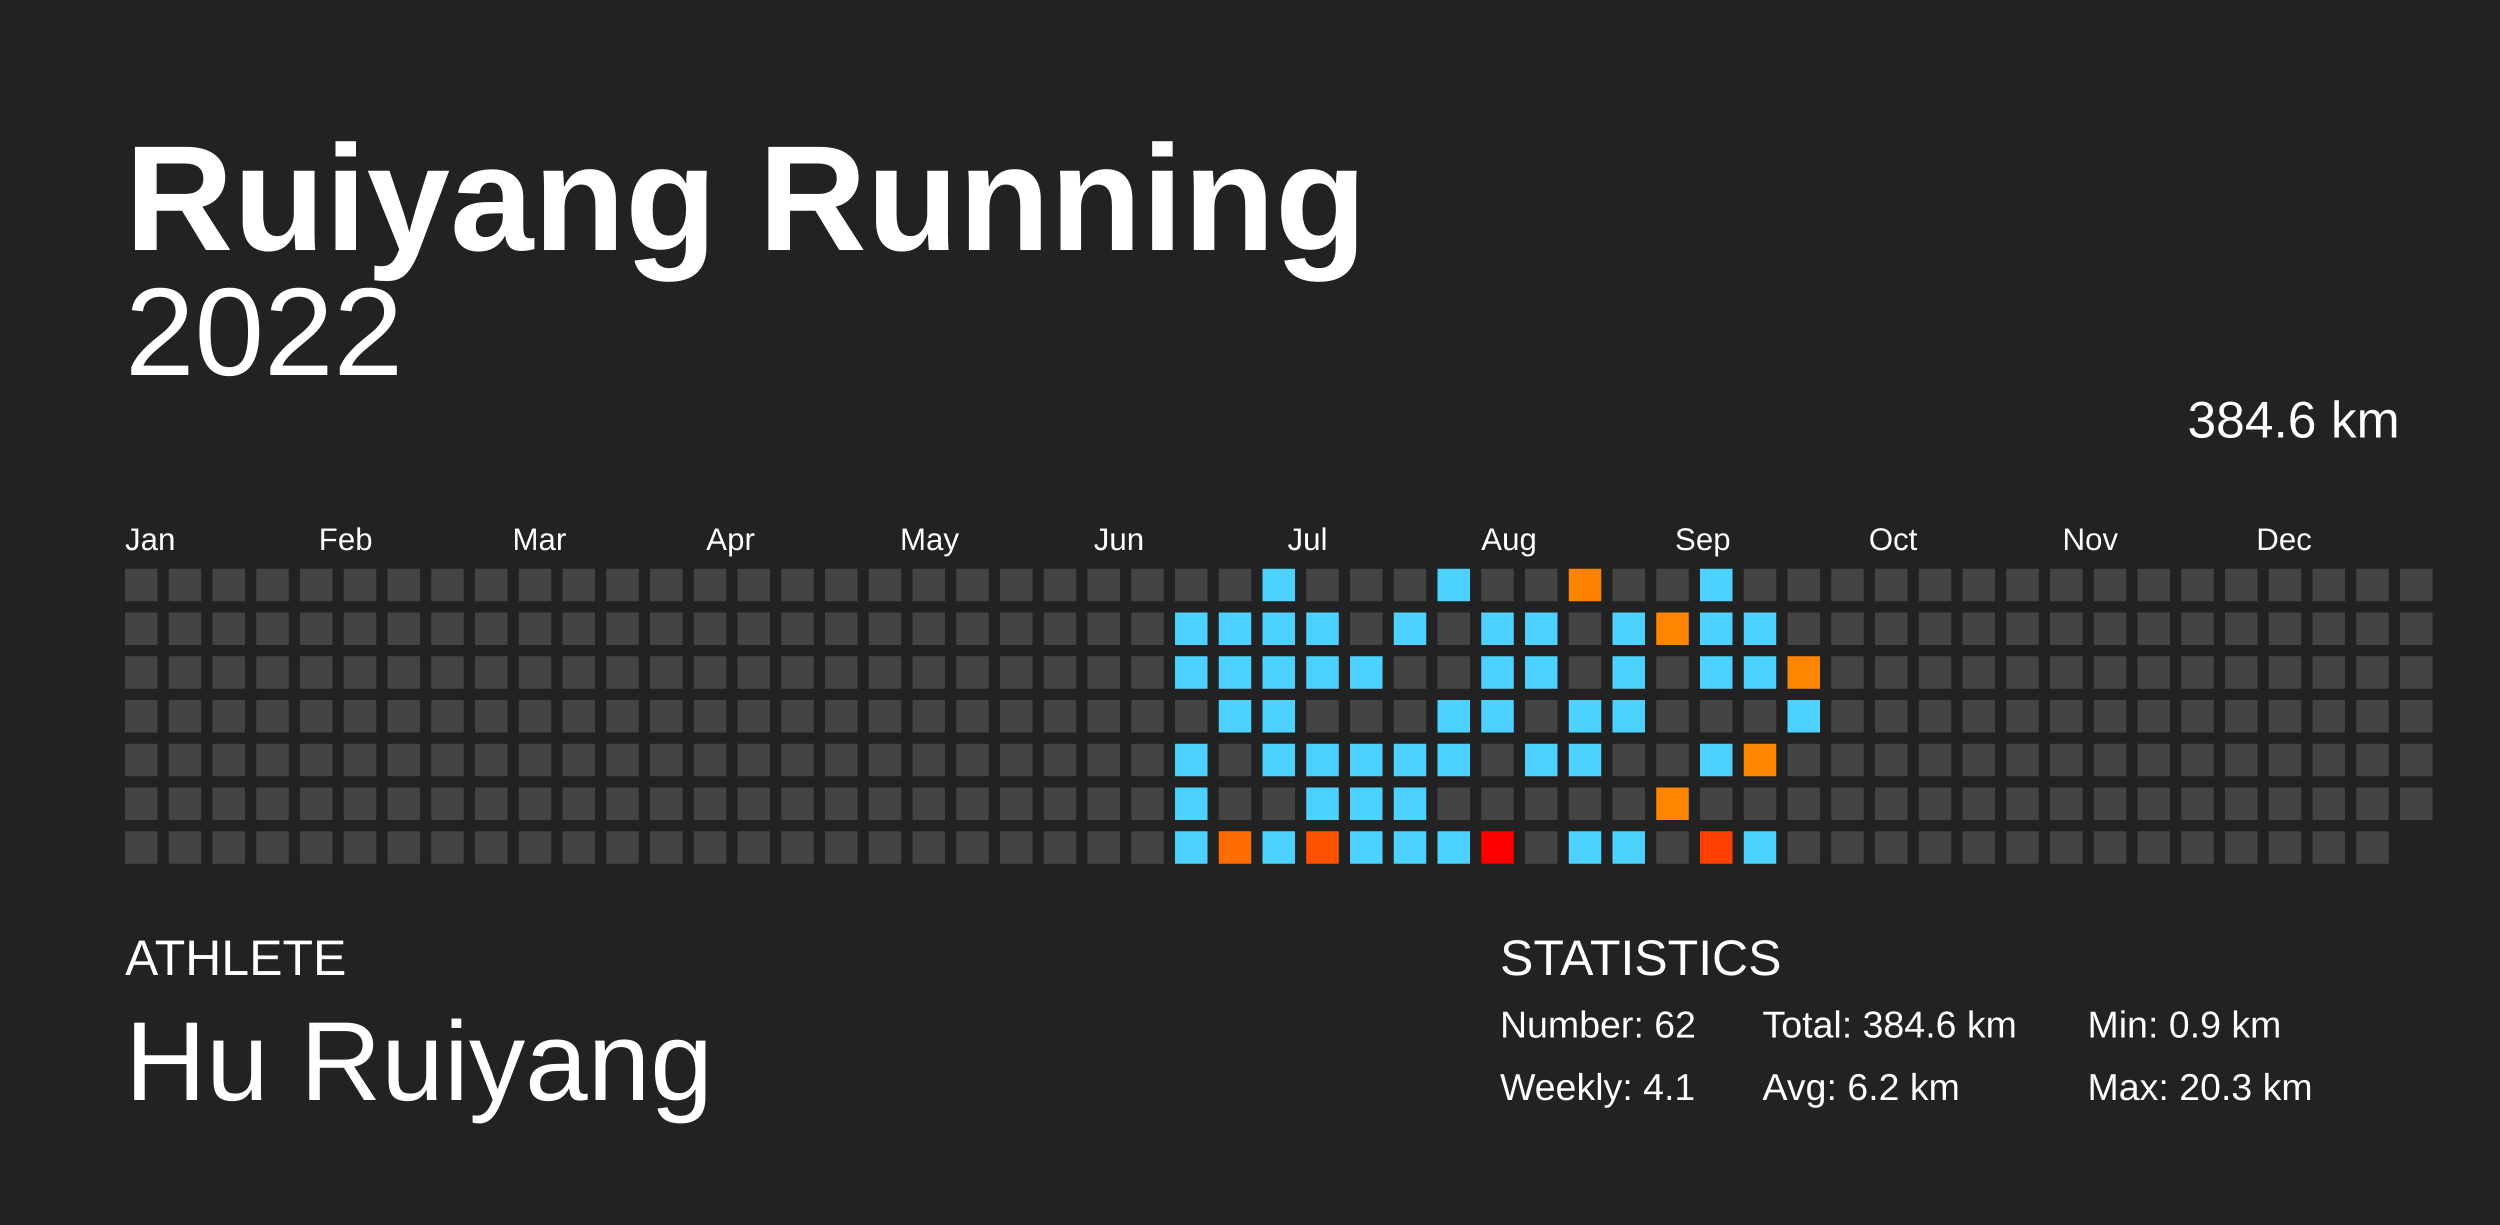
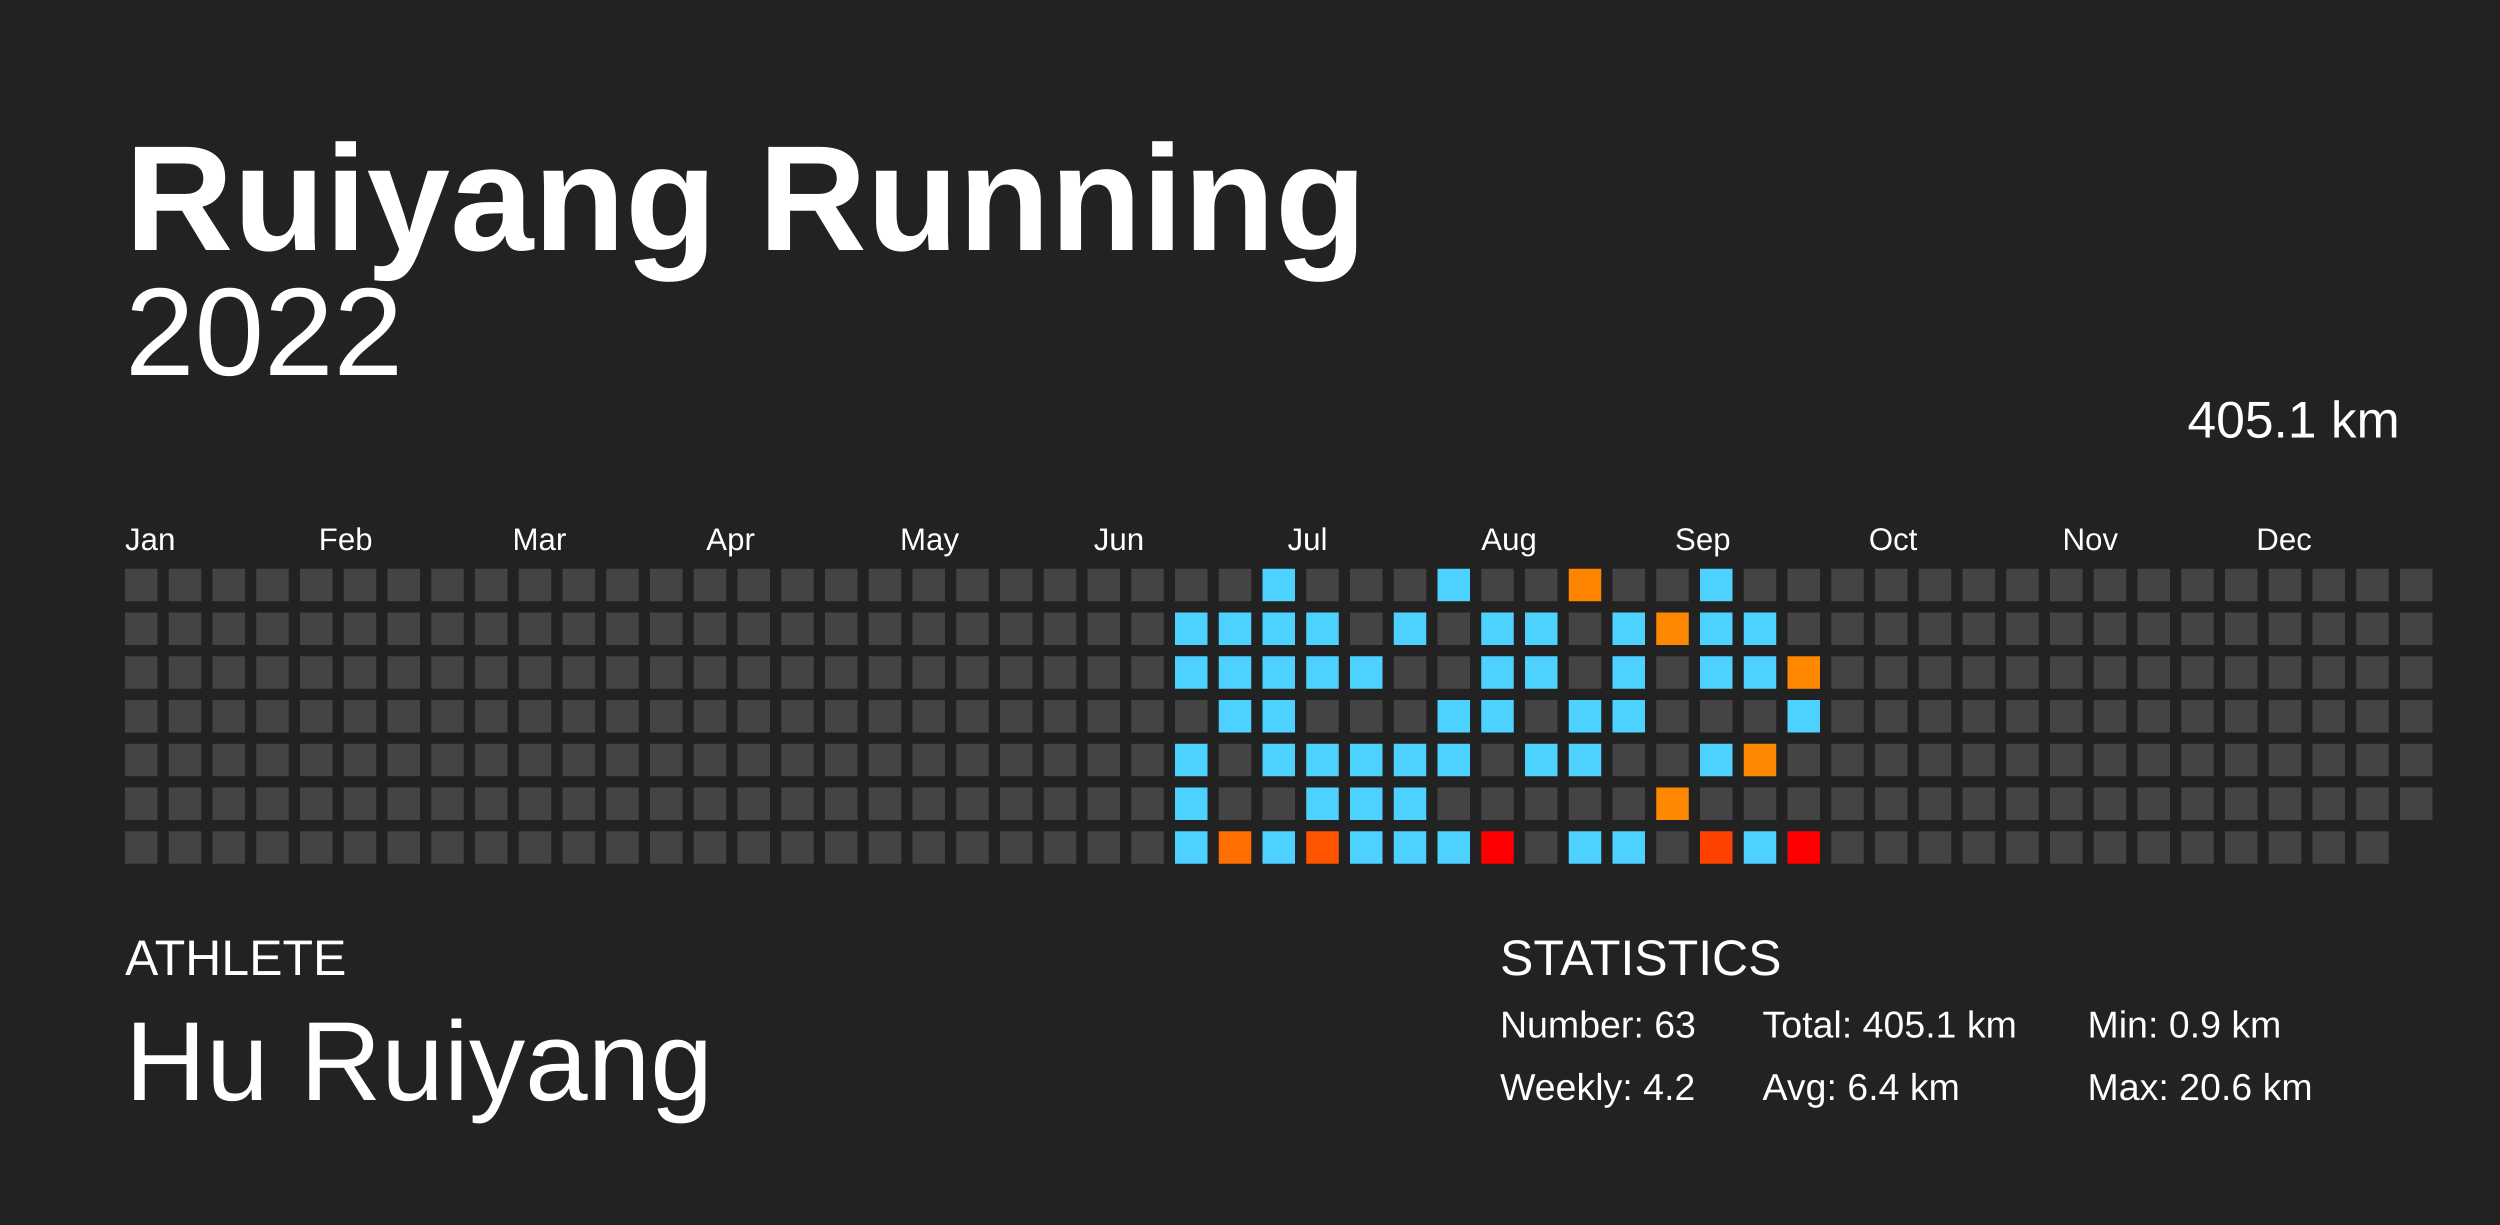
<svg xmlns="http://www.w3.org/2000/svg" baseProfile="full" height="98mm" version="1.1" viewBox="0,0,200,98" width="200mm">
  <defs />
  <rect fill="#222222" height="98" width="200" x="0" y="0" />
  <text fill="#FFFFFF" style="font-size:12px; font-family:Arial; font-weight:bold;" x="10" y="20">Ruiyang Running</text>
  <text fill="#FFFFFF" style="font-size:4px; font-family:Arial" x="10" y="78">ATHLETE</text>
  <text fill="#FFFFFF" style="font-size:9px; font-family:Arial" x="10" y="88">Hu Ruiyang</text>
  <text fill="#FFFFFF" style="font-size:4px; font-family:Arial" x="120" y="78">STATISTICS</text>
-   <text fill="#FFFFFF" style="font-size:3px; font-family:Arial" x="120" y="83">Number: 62</text>
-   <text fill="#FFFFFF" style="font-size:3px; font-family:Arial" x="120" y="88">Weekly: 4.1</text>
-   <text fill="#FFFFFF" style="font-size:3px; font-family:Arial" x="141" y="83">Total: 384.6 km</text>
-   <text fill="#FFFFFF" style="font-size:3px; font-family:Arial" x="141" y="88">Avg: 6.2 km</text>
+   <text fill="#FFFFFF" style="font-size:3px; font-family:Arial" x="120" y="83">Number: 63</text>
+   <text fill="#FFFFFF" style="font-size:3px; font-family:Arial" x="120" y="88">Weekly: 4.2</text>
+   <text fill="#FFFFFF" style="font-size:3px; font-family:Arial" x="141" y="83">Total: 405.1 km</text>
+   <text fill="#FFFFFF" style="font-size:3px; font-family:Arial" x="141" y="88">Avg: 6.4 km</text>
  <text fill="#FFFFFF" style="font-size:3px; font-family:Arial" x="167" y="83">Min: 0.9 km</text>
-   <text fill="#FFFFFF" style="font-size:3px; font-family:Arial" x="167" y="88">Max: 20.3 km</text>
+   <text fill="#FFFFFF" style="font-size:3px; font-family:Arial" x="167" y="88">Max: 20.6 km</text>
  <text alignment-baseline="hanging" fill="#FFFFFF" style="font-size:10.0px; font-family:Arial;" x="10" y="30">2022</text>
-   <text alignment-baseline="hanging" fill="#FFFFFF" style="font-size:4.125px; font-family:Arial;" x="175" y="35">384.6 km</text>
+   <text alignment-baseline="hanging" fill="#FFFFFF" style="font-size:4.125px; font-family:Arial;" x="175" y="35">405.1 km</text>
  <text fill="#FFFFFF" style="font-size:2.5px; font-family:Arial" x="10.0" y="44">Jan</text>
  <text fill="#FFFFFF" style="font-size:2.5px; font-family:Arial" x="25.5" y="44">Feb</text>
  <text fill="#FFFFFF" style="font-size:2.5px; font-family:Arial" x="41.0" y="44">Mar</text>
  <text fill="#FFFFFF" style="font-size:2.5px; font-family:Arial" x="56.5" y="44">Apr</text>
  <text fill="#FFFFFF" style="font-size:2.5px; font-family:Arial" x="72.0" y="44">May</text>
  <text fill="#FFFFFF" style="font-size:2.5px; font-family:Arial" x="87.5" y="44">Jun</text>
  <text fill="#FFFFFF" style="font-size:2.5px; font-family:Arial" x="103.0" y="44">Jul</text>
  <text fill="#FFFFFF" style="font-size:2.5px; font-family:Arial" x="118.5" y="44">Aug</text>
  <text fill="#FFFFFF" style="font-size:2.5px; font-family:Arial" x="134.0" y="44">Sep</text>
  <text fill="#FFFFFF" style="font-size:2.5px; font-family:Arial" x="149.5" y="44">Oct</text>
  <text fill="#FFFFFF" style="font-size:2.5px; font-family:Arial" x="165.0" y="44">Nov</text>
  <text fill="#FFFFFF" style="font-size:2.5px; font-family:Arial" x="180.5" y="44">Dec</text>
  <rect fill="#444444" height="2.6" width="2.6" x="10.0" y="45.5" />
  <rect fill="#444444" height="2.6" width="2.6" x="10.0" y="49.0" />
  <rect fill="#444444" height="2.6" width="2.6" x="10.0" y="52.5" />
  <rect fill="#444444" height="2.6" width="2.6" x="10.0" y="56.0" />
  <rect fill="#444444" height="2.6" width="2.6" x="10.0" y="59.5" />
  <rect fill="#444444" height="2.6" width="2.6" x="10.0" y="63.0" />
  <rect fill="#444444" height="2.6" width="2.6" x="10.0" y="66.5" />
  <rect fill="#444444" height="2.6" width="2.6" x="13.5" y="45.5" />
  <rect fill="#444444" height="2.6" width="2.6" x="13.5" y="49.0" />
  <rect fill="#444444" height="2.6" width="2.6" x="13.5" y="52.5" />
  <rect fill="#444444" height="2.6" width="2.6" x="13.5" y="56.0" />
  <rect fill="#444444" height="2.6" width="2.6" x="13.5" y="59.5" />
  <rect fill="#444444" height="2.6" width="2.6" x="13.5" y="63.0" />
  <rect fill="#444444" height="2.6" width="2.6" x="13.5" y="66.5" />
  <rect fill="#444444" height="2.6" width="2.6" x="17.0" y="45.5" />
  <rect fill="#444444" height="2.6" width="2.6" x="17.0" y="49.0" />
  <rect fill="#444444" height="2.6" width="2.6" x="17.0" y="52.5" />
  <rect fill="#444444" height="2.6" width="2.6" x="17.0" y="56.0" />
  <rect fill="#444444" height="2.6" width="2.6" x="17.0" y="59.5" />
  <rect fill="#444444" height="2.6" width="2.6" x="17.0" y="63.0" />
  <rect fill="#444444" height="2.6" width="2.6" x="17.0" y="66.5" />
  <rect fill="#444444" height="2.6" width="2.6" x="20.5" y="45.5" />
  <rect fill="#444444" height="2.6" width="2.6" x="20.5" y="49.0" />
  <rect fill="#444444" height="2.6" width="2.6" x="20.5" y="52.5" />
  <rect fill="#444444" height="2.6" width="2.6" x="20.5" y="56.0" />
  <rect fill="#444444" height="2.6" width="2.6" x="20.5" y="59.5" />
  <rect fill="#444444" height="2.6" width="2.6" x="20.5" y="63.0" />
  <rect fill="#444444" height="2.6" width="2.6" x="20.5" y="66.5" />
  <rect fill="#444444" height="2.6" width="2.6" x="24.0" y="45.5" />
  <rect fill="#444444" height="2.6" width="2.6" x="24.0" y="49.0" />
  <rect fill="#444444" height="2.6" width="2.6" x="24.0" y="52.5" />
  <rect fill="#444444" height="2.6" width="2.6" x="24.0" y="56.0" />
  <rect fill="#444444" height="2.6" width="2.6" x="24.0" y="59.5" />
  <rect fill="#444444" height="2.6" width="2.6" x="24.0" y="63.0" />
  <rect fill="#444444" height="2.6" width="2.6" x="24.0" y="66.5" />
  <rect fill="#444444" height="2.6" width="2.6" x="27.5" y="45.5" />
  <rect fill="#444444" height="2.6" width="2.6" x="27.5" y="49.0" />
  <rect fill="#444444" height="2.6" width="2.6" x="27.5" y="52.5" />
  <rect fill="#444444" height="2.6" width="2.6" x="27.5" y="56.0" />
  <rect fill="#444444" height="2.6" width="2.6" x="27.5" y="59.5" />
  <rect fill="#444444" height="2.6" width="2.6" x="27.5" y="63.0" />
  <rect fill="#444444" height="2.6" width="2.6" x="27.5" y="66.5" />
  <rect fill="#444444" height="2.6" width="2.6" x="31.0" y="45.5" />
  <rect fill="#444444" height="2.6" width="2.6" x="31.0" y="49.0" />
  <rect fill="#444444" height="2.6" width="2.6" x="31.0" y="52.5" />
  <rect fill="#444444" height="2.6" width="2.6" x="31.0" y="56.0" />
  <rect fill="#444444" height="2.6" width="2.6" x="31.0" y="59.5" />
  <rect fill="#444444" height="2.6" width="2.6" x="31.0" y="63.0" />
  <rect fill="#444444" height="2.6" width="2.6" x="31.0" y="66.5" />
  <rect fill="#444444" height="2.6" width="2.6" x="34.5" y="45.5" />
  <rect fill="#444444" height="2.6" width="2.6" x="34.5" y="49.0" />
  <rect fill="#444444" height="2.6" width="2.6" x="34.5" y="52.5" />
  <rect fill="#444444" height="2.6" width="2.6" x="34.5" y="56.0" />
  <rect fill="#444444" height="2.6" width="2.6" x="34.5" y="59.5" />
  <rect fill="#444444" height="2.6" width="2.6" x="34.5" y="63.0" />
  <rect fill="#444444" height="2.6" width="2.6" x="34.5" y="66.5" />
  <rect fill="#444444" height="2.6" width="2.6" x="38.0" y="45.5" />
  <rect fill="#444444" height="2.6" width="2.6" x="38.0" y="49.0" />
  <rect fill="#444444" height="2.6" width="2.6" x="38.0" y="52.5" />
  <rect fill="#444444" height="2.6" width="2.6" x="38.0" y="56.0" />
  <rect fill="#444444" height="2.6" width="2.6" x="38.0" y="59.5" />
  <rect fill="#444444" height="2.6" width="2.6" x="38.0" y="63.0" />
  <rect fill="#444444" height="2.6" width="2.6" x="38.0" y="66.5" />
  <rect fill="#444444" height="2.6" width="2.6" x="41.5" y="45.5" />
  <rect fill="#444444" height="2.6" width="2.6" x="41.5" y="49.0" />
  <rect fill="#444444" height="2.6" width="2.6" x="41.5" y="52.5" />
  <rect fill="#444444" height="2.6" width="2.6" x="41.5" y="56.0" />
  <rect fill="#444444" height="2.6" width="2.6" x="41.5" y="59.5" />
  <rect fill="#444444" height="2.6" width="2.6" x="41.5" y="63.0" />
  <rect fill="#444444" height="2.6" width="2.6" x="41.5" y="66.5" />
  <rect fill="#444444" height="2.6" width="2.6" x="45.0" y="45.5" />
  <rect fill="#444444" height="2.6" width="2.6" x="45.0" y="49.0" />
  <rect fill="#444444" height="2.6" width="2.6" x="45.0" y="52.5" />
  <rect fill="#444444" height="2.6" width="2.6" x="45.0" y="56.0" />
  <rect fill="#444444" height="2.6" width="2.6" x="45.0" y="59.5" />
  <rect fill="#444444" height="2.6" width="2.6" x="45.0" y="63.0" />
  <rect fill="#444444" height="2.6" width="2.6" x="45.0" y="66.5" />
  <rect fill="#444444" height="2.6" width="2.6" x="48.5" y="45.5" />
  <rect fill="#444444" height="2.6" width="2.6" x="48.5" y="49.0" />
  <rect fill="#444444" height="2.6" width="2.6" x="48.5" y="52.5" />
  <rect fill="#444444" height="2.6" width="2.6" x="48.5" y="56.0" />
  <rect fill="#444444" height="2.6" width="2.6" x="48.5" y="59.5" />
  <rect fill="#444444" height="2.6" width="2.6" x="48.5" y="63.0" />
  <rect fill="#444444" height="2.6" width="2.6" x="48.5" y="66.5" />
  <rect fill="#444444" height="2.6" width="2.6" x="52.0" y="45.5" />
  <rect fill="#444444" height="2.6" width="2.6" x="52.0" y="49.0" />
  <rect fill="#444444" height="2.6" width="2.6" x="52.0" y="52.5" />
  <rect fill="#444444" height="2.6" width="2.6" x="52.0" y="56.0" />
  <rect fill="#444444" height="2.6" width="2.6" x="52.0" y="59.5" />
  <rect fill="#444444" height="2.6" width="2.6" x="52.0" y="63.0" />
  <rect fill="#444444" height="2.6" width="2.6" x="52.0" y="66.5" />
  <rect fill="#444444" height="2.6" width="2.6" x="55.5" y="45.5" />
  <rect fill="#444444" height="2.6" width="2.6" x="55.5" y="49.0" />
  <rect fill="#444444" height="2.6" width="2.6" x="55.5" y="52.5" />
  <rect fill="#444444" height="2.6" width="2.6" x="55.5" y="56.0" />
  <rect fill="#444444" height="2.6" width="2.6" x="55.5" y="59.5" />
  <rect fill="#444444" height="2.6" width="2.6" x="55.5" y="63.0" />
  <rect fill="#444444" height="2.6" width="2.6" x="55.5" y="66.5" />
  <rect fill="#444444" height="2.6" width="2.6" x="59.0" y="45.5" />
  <rect fill="#444444" height="2.6" width="2.6" x="59.0" y="49.0" />
  <rect fill="#444444" height="2.6" width="2.6" x="59.0" y="52.5" />
  <rect fill="#444444" height="2.6" width="2.6" x="59.0" y="56.0" />
  <rect fill="#444444" height="2.6" width="2.6" x="59.0" y="59.5" />
  <rect fill="#444444" height="2.6" width="2.6" x="59.0" y="63.0" />
  <rect fill="#444444" height="2.6" width="2.6" x="59.0" y="66.5" />
  <rect fill="#444444" height="2.6" width="2.6" x="62.5" y="45.5" />
  <rect fill="#444444" height="2.6" width="2.6" x="62.5" y="49.0" />
  <rect fill="#444444" height="2.6" width="2.6" x="62.5" y="52.5" />
  <rect fill="#444444" height="2.6" width="2.6" x="62.5" y="56.0" />
  <rect fill="#444444" height="2.6" width="2.6" x="62.5" y="59.5" />
  <rect fill="#444444" height="2.6" width="2.6" x="62.5" y="63.0" />
  <rect fill="#444444" height="2.6" width="2.6" x="62.5" y="66.5" />
  <rect fill="#444444" height="2.6" width="2.6" x="66.0" y="45.5" />
  <rect fill="#444444" height="2.6" width="2.6" x="66.0" y="49.0" />
  <rect fill="#444444" height="2.6" width="2.6" x="66.0" y="52.5" />
  <rect fill="#444444" height="2.6" width="2.6" x="66.0" y="56.0" />
  <rect fill="#444444" height="2.6" width="2.6" x="66.0" y="59.5" />
  <rect fill="#444444" height="2.6" width="2.6" x="66.0" y="63.0" />
  <rect fill="#444444" height="2.6" width="2.6" x="66.0" y="66.5" />
  <rect fill="#444444" height="2.6" width="2.6" x="69.5" y="45.5" />
  <rect fill="#444444" height="2.6" width="2.6" x="69.5" y="49.0" />
  <rect fill="#444444" height="2.6" width="2.6" x="69.5" y="52.5" />
  <rect fill="#444444" height="2.6" width="2.6" x="69.5" y="56.0" />
  <rect fill="#444444" height="2.6" width="2.6" x="69.5" y="59.5" />
  <rect fill="#444444" height="2.6" width="2.6" x="69.5" y="63.0" />
  <rect fill="#444444" height="2.6" width="2.6" x="69.5" y="66.5" />
  <rect fill="#444444" height="2.6" width="2.6" x="73.0" y="45.5" />
  <rect fill="#444444" height="2.6" width="2.6" x="73.0" y="49.0" />
  <rect fill="#444444" height="2.6" width="2.6" x="73.0" y="52.5" />
  <rect fill="#444444" height="2.6" width="2.6" x="73.0" y="56.0" />
  <rect fill="#444444" height="2.6" width="2.6" x="73.0" y="59.5" />
  <rect fill="#444444" height="2.6" width="2.6" x="73.0" y="63.0" />
  <rect fill="#444444" height="2.6" width="2.6" x="73.0" y="66.5" />
  <rect fill="#444444" height="2.6" width="2.6" x="76.5" y="45.5" />
  <rect fill="#444444" height="2.6" width="2.6" x="76.5" y="49.0" />
  <rect fill="#444444" height="2.6" width="2.6" x="76.5" y="52.5" />
  <rect fill="#444444" height="2.6" width="2.6" x="76.5" y="56.0" />
  <rect fill="#444444" height="2.6" width="2.6" x="76.5" y="59.5" />
  <rect fill="#444444" height="2.6" width="2.6" x="76.5" y="63.0" />
  <rect fill="#444444" height="2.6" width="2.6" x="76.5" y="66.5" />
  <rect fill="#444444" height="2.6" width="2.6" x="80.0" y="45.5" />
  <rect fill="#444444" height="2.6" width="2.6" x="80.0" y="49.0" />
  <rect fill="#444444" height="2.6" width="2.6" x="80.0" y="52.5" />
  <rect fill="#444444" height="2.6" width="2.6" x="80.0" y="56.0" />
  <rect fill="#444444" height="2.6" width="2.6" x="80.0" y="59.5" />
  <rect fill="#444444" height="2.6" width="2.6" x="80.0" y="63.0" />
  <rect fill="#444444" height="2.6" width="2.6" x="80.0" y="66.5" />
  <rect fill="#444444" height="2.6" width="2.6" x="83.5" y="45.5" />
  <rect fill="#444444" height="2.6" width="2.6" x="83.5" y="49.0" />
  <rect fill="#444444" height="2.6" width="2.6" x="83.5" y="52.5" />
  <rect fill="#444444" height="2.6" width="2.6" x="83.5" y="56.0" />
  <rect fill="#444444" height="2.6" width="2.6" x="83.5" y="59.5" />
  <rect fill="#444444" height="2.6" width="2.6" x="83.5" y="63.0" />
  <rect fill="#444444" height="2.6" width="2.6" x="83.5" y="66.5" />
  <rect fill="#444444" height="2.6" width="2.6" x="87.0" y="45.5" />
  <rect fill="#444444" height="2.6" width="2.6" x="87.0" y="49.0" />
  <rect fill="#444444" height="2.6" width="2.6" x="87.0" y="52.5" />
  <rect fill="#444444" height="2.6" width="2.6" x="87.0" y="56.0" />
  <rect fill="#444444" height="2.6" width="2.6" x="87.0" y="59.5" />
  <rect fill="#444444" height="2.6" width="2.6" x="87.0" y="63.0" />
  <rect fill="#444444" height="2.6" width="2.6" x="87.0" y="66.5" />
  <rect fill="#444444" height="2.6" width="2.6" x="90.5" y="45.5" />
  <rect fill="#444444" height="2.6" width="2.6" x="90.5" y="49.0" />
  <rect fill="#444444" height="2.6" width="2.6" x="90.5" y="52.5" />
  <rect fill="#444444" height="2.6" width="2.6" x="90.5" y="56.0" />
  <rect fill="#444444" height="2.6" width="2.6" x="90.5" y="59.5" />
  <rect fill="#444444" height="2.6" width="2.6" x="90.5" y="63.0" />
  <rect fill="#444444" height="2.6" width="2.6" x="90.5" y="66.5" />
  <rect fill="#444444" height="2.6" width="2.6" x="94.0" y="45.5" />
  <rect fill="#4dd2ff" height="2.6" width="2.6" x="94.0" y="49.0" />
  <rect fill="#4dd2ff" height="2.6" width="2.6" x="94.0" y="52.5" />
  <rect fill="#444444" height="2.6" width="2.6" x="94.0" y="56.0" />
  <rect fill="#4dd2ff" height="2.6" width="2.6" x="94.0" y="59.5" />
  <rect fill="#4dd2ff" height="2.6" width="2.6" x="94.0" y="63.0" />
  <rect fill="#4dd2ff" height="2.6" width="2.6" x="94.0" y="66.5" />
  <rect fill="#444444" height="2.6" width="2.6" x="97.5" y="45.5" />
  <rect fill="#4dd2ff" height="2.6" width="2.6" x="97.5" y="49.0" />
  <rect fill="#4dd2ff" height="2.6" width="2.6" x="97.5" y="52.5" />
  <rect fill="#4dd2ff" height="2.6" width="2.6" x="97.5" y="56.0" />
  <rect fill="#444444" height="2.6" width="2.6" x="97.5" y="59.5" />
  <rect fill="#444444" height="2.6" width="2.6" x="97.5" y="63.0" />
-   <rect fill="#ff6d00" height="2.6" width="2.6" x="97.5" y="66.5" />
+   <rect fill="#ff6e00" height="2.6" width="2.6" x="97.5" y="66.5" />
  <rect fill="#4dd2ff" height="2.6" width="2.6" x="101.0" y="45.5" />
  <rect fill="#4dd2ff" height="2.6" width="2.6" x="101.0" y="49.0" />
  <rect fill="#4dd2ff" height="2.6" width="2.6" x="101.0" y="52.5" />
  <rect fill="#4dd2ff" height="2.6" width="2.6" x="101.0" y="56.0" />
  <rect fill="#4dd2ff" height="2.6" width="2.6" x="101.0" y="59.5" />
  <rect fill="#444444" height="2.6" width="2.6" x="101.0" y="63.0" />
  <rect fill="#4dd2ff" height="2.6" width="2.6" x="101.0" y="66.5" />
  <rect fill="#444444" height="2.6" width="2.6" x="104.5" y="45.5" />
  <rect fill="#4dd2ff" height="2.6" width="2.6" x="104.5" y="49.0" />
  <rect fill="#4dd2ff" height="2.6" width="2.6" x="104.5" y="52.5" />
  <rect fill="#444444" height="2.6" width="2.6" x="104.5" y="56.0" />
  <rect fill="#4dd2ff" height="2.6" width="2.6" x="104.5" y="59.5" />
  <rect fill="#4dd2ff" height="2.6" width="2.6" x="104.5" y="63.0" />
-   <rect fill="#ff5200" height="2.6" width="2.6" x="104.5" y="66.5" />
+   <rect fill="#ff5400" height="2.6" width="2.6" x="104.5" y="66.5" />
  <rect fill="#444444" height="2.6" width="2.6" x="108.0" y="45.5" />
  <rect fill="#444444" height="2.6" width="2.6" x="108.0" y="49.0" />
  <rect fill="#4dd2ff" height="2.6" width="2.6" x="108.0" y="52.5" />
  <rect fill="#444444" height="2.6" width="2.6" x="108.0" y="56.0" />
  <rect fill="#4dd2ff" height="2.6" width="2.6" x="108.0" y="59.5" />
  <rect fill="#4dd2ff" height="2.6" width="2.6" x="108.0" y="63.0" />
  <rect fill="#4dd2ff" height="2.6" width="2.6" x="108.0" y="66.5" />
  <rect fill="#444444" height="2.6" width="2.6" x="111.5" y="45.5" />
  <rect fill="#4dd2ff" height="2.6" width="2.6" x="111.5" y="49.0" />
  <rect fill="#444444" height="2.6" width="2.6" x="111.5" y="52.5" />
  <rect fill="#444444" height="2.6" width="2.6" x="111.5" y="56.0" />
  <rect fill="#4dd2ff" height="2.6" width="2.6" x="111.5" y="59.5" />
  <rect fill="#4dd2ff" height="2.6" width="2.6" x="111.5" y="63.0" />
  <rect fill="#4dd2ff" height="2.6" width="2.6" x="111.5" y="66.5" />
  <rect fill="#4dd2ff" height="2.6" width="2.6" x="115.0" y="45.5" />
  <rect fill="#444444" height="2.6" width="2.6" x="115.0" y="49.0" />
  <rect fill="#444444" height="2.6" width="2.6" x="115.0" y="52.5" />
  <rect fill="#4dd2ff" height="2.6" width="2.6" x="115.0" y="56.0" />
  <rect fill="#4dd2ff" height="2.6" width="2.6" x="115.0" y="59.5" />
  <rect fill="#444444" height="2.6" width="2.6" x="115.0" y="63.0" />
  <rect fill="#4dd2ff" height="2.6" width="2.6" x="115.0" y="66.5" />
  <rect fill="#444444" height="2.6" width="2.6" x="118.5" y="45.5" />
  <rect fill="#4dd2ff" height="2.6" width="2.6" x="118.5" y="49.0" />
  <rect fill="#4dd2ff" height="2.6" width="2.6" x="118.5" y="52.5" />
  <rect fill="#4dd2ff" height="2.6" width="2.6" x="118.5" y="56.0" />
  <rect fill="#444444" height="2.6" width="2.6" x="118.5" y="59.5" />
  <rect fill="#444444" height="2.6" width="2.6" x="118.5" y="63.0" />
  <rect fill="red" height="2.6" width="2.6" x="118.5" y="66.5" />
  <rect fill="#444444" height="2.6" width="2.6" x="122.0" y="45.5" />
  <rect fill="#4dd2ff" height="2.6" width="2.6" x="122.0" y="49.0" />
  <rect fill="#4dd2ff" height="2.6" width="2.6" x="122.0" y="52.5" />
  <rect fill="#444444" height="2.6" width="2.6" x="122.0" y="56.0" />
  <rect fill="#4dd2ff" height="2.6" width="2.6" x="122.0" y="59.5" />
  <rect fill="#444444" height="2.6" width="2.6" x="122.0" y="63.0" />
  <rect fill="#444444" height="2.6" width="2.6" x="122.0" y="66.5" />
-   <rect fill="#ff8300" height="2.6" width="2.6" x="125.5" y="45.5" />
+   <rect fill="#ff8400" height="2.6" width="2.6" x="125.5" y="45.5" />
  <rect fill="#444444" height="2.6" width="2.6" x="125.5" y="49.0" />
  <rect fill="#444444" height="2.6" width="2.6" x="125.5" y="52.5" />
  <rect fill="#4dd2ff" height="2.6" width="2.6" x="125.5" y="56.0" />
  <rect fill="#4dd2ff" height="2.6" width="2.6" x="125.5" y="59.5" />
  <rect fill="#444444" height="2.6" width="2.6" x="125.5" y="63.0" />
  <rect fill="#4dd2ff" height="2.6" width="2.6" x="125.5" y="66.5" />
  <rect fill="#444444" height="2.6" width="2.6" x="129.0" y="45.5" />
  <rect fill="#4dd2ff" height="2.6" width="2.6" x="129.0" y="49.0" />
  <rect fill="#4dd2ff" height="2.6" width="2.6" x="129.0" y="52.5" />
  <rect fill="#4dd2ff" height="2.6" width="2.6" x="129.0" y="56.0" />
  <rect fill="#444444" height="2.6" width="2.6" x="129.0" y="59.5" />
  <rect fill="#444444" height="2.6" width="2.6" x="129.0" y="63.0" />
  <rect fill="#4dd2ff" height="2.6" width="2.6" x="129.0" y="66.5" />
  <rect fill="#444444" height="2.6" width="2.6" x="132.5" y="45.5" />
-   <rect fill="#ff8500" height="2.6" width="2.6" x="132.5" y="49.0" />
+   <rect fill="#ff8700" height="2.6" width="2.6" x="132.5" y="49.0" />
  <rect fill="#444444" height="2.6" width="2.6" x="132.5" y="52.5" />
  <rect fill="#444444" height="2.6" width="2.6" x="132.5" y="56.0" />
  <rect fill="#444444" height="2.6" width="2.6" x="132.5" y="59.5" />
-   <rect fill="#ff8600" height="2.6" width="2.6" x="132.5" y="63.0" />
+   <rect fill="#ff8800" height="2.6" width="2.6" x="132.5" y="63.0" />
  <rect fill="#444444" height="2.6" width="2.6" x="132.5" y="66.5" />
  <rect fill="#4dd2ff" height="2.6" width="2.6" x="136.0" y="45.5" />
  <rect fill="#4dd2ff" height="2.6" width="2.6" x="136.0" y="49.0" />
  <rect fill="#4dd2ff" height="2.6" width="2.6" x="136.0" y="52.5" />
  <rect fill="#444444" height="2.6" width="2.6" x="136.0" y="56.0" />
  <rect fill="#4dd2ff" height="2.6" width="2.6" x="136.0" y="59.5" />
  <rect fill="#444444" height="2.6" width="2.6" x="136.0" y="63.0" />
-   <rect fill="#ff4000" height="2.6" width="2.6" x="136.0" y="66.5" />
+   <rect fill="#ff4200" height="2.6" width="2.6" x="136.0" y="66.5" />
  <rect fill="#444444" height="2.6" width="2.6" x="139.5" y="45.5" />
  <rect fill="#4dd2ff" height="2.6" width="2.6" x="139.5" y="49.0" />
  <rect fill="#4dd2ff" height="2.6" width="2.6" x="139.5" y="52.5" />
  <rect fill="#444444" height="2.6" width="2.6" x="139.5" y="56.0" />
-   <rect fill="#ff8700" height="2.6" width="2.6" x="139.5" y="59.5" />
+   <rect fill="#ff8800" height="2.6" width="2.6" x="139.5" y="59.5" />
  <rect fill="#444444" height="2.6" width="2.6" x="139.5" y="63.0" />
  <rect fill="#4dd2ff" height="2.6" width="2.6" x="139.5" y="66.5" />
  <rect fill="#444444" height="2.6" width="2.6" x="143.0" y="45.5" />
  <rect fill="#444444" height="2.6" width="2.6" x="143.0" y="49.0" />
-   <rect fill="#ff8700" height="2.6" width="2.6" x="143.0" y="52.5" />
+   <rect fill="#ff8800" height="2.6" width="2.6" x="143.0" y="52.5" />
  <rect fill="#4dd2ff" height="2.6" width="2.6" x="143.0" y="56.0" />
  <rect fill="#444444" height="2.6" width="2.6" x="143.0" y="59.5" />
  <rect fill="#444444" height="2.6" width="2.6" x="143.0" y="63.0" />
-   <rect fill="#444444" height="2.6" width="2.6" x="143.0" y="66.5" />
+   <rect fill="red" height="2.6" width="2.6" x="143.0" y="66.5" />
  <rect fill="#444444" height="2.6" width="2.6" x="146.5" y="45.5" />
  <rect fill="#444444" height="2.6" width="2.6" x="146.5" y="49.0" />
  <rect fill="#444444" height="2.6" width="2.6" x="146.5" y="52.5" />
  <rect fill="#444444" height="2.6" width="2.6" x="146.5" y="56.0" />
  <rect fill="#444444" height="2.6" width="2.6" x="146.5" y="59.5" />
  <rect fill="#444444" height="2.6" width="2.6" x="146.5" y="63.0" />
  <rect fill="#444444" height="2.6" width="2.6" x="146.5" y="66.5" />
  <rect fill="#444444" height="2.6" width="2.6" x="150.0" y="45.5" />
  <rect fill="#444444" height="2.6" width="2.6" x="150.0" y="49.0" />
  <rect fill="#444444" height="2.6" width="2.6" x="150.0" y="52.5" />
  <rect fill="#444444" height="2.6" width="2.6" x="150.0" y="56.0" />
  <rect fill="#444444" height="2.6" width="2.6" x="150.0" y="59.5" />
  <rect fill="#444444" height="2.6" width="2.6" x="150.0" y="63.0" />
  <rect fill="#444444" height="2.6" width="2.6" x="150.0" y="66.5" />
  <rect fill="#444444" height="2.6" width="2.6" x="153.5" y="45.5" />
  <rect fill="#444444" height="2.6" width="2.6" x="153.5" y="49.0" />
  <rect fill="#444444" height="2.6" width="2.6" x="153.5" y="52.5" />
  <rect fill="#444444" height="2.6" width="2.6" x="153.5" y="56.0" />
  <rect fill="#444444" height="2.6" width="2.6" x="153.5" y="59.5" />
  <rect fill="#444444" height="2.6" width="2.6" x="153.5" y="63.0" />
  <rect fill="#444444" height="2.6" width="2.6" x="153.5" y="66.5" />
  <rect fill="#444444" height="2.6" width="2.6" x="157.0" y="45.5" />
  <rect fill="#444444" height="2.6" width="2.6" x="157.0" y="49.0" />
  <rect fill="#444444" height="2.6" width="2.6" x="157.0" y="52.5" />
  <rect fill="#444444" height="2.6" width="2.6" x="157.0" y="56.0" />
  <rect fill="#444444" height="2.6" width="2.6" x="157.0" y="59.5" />
  <rect fill="#444444" height="2.6" width="2.6" x="157.0" y="63.0" />
  <rect fill="#444444" height="2.6" width="2.6" x="157.0" y="66.5" />
  <rect fill="#444444" height="2.6" width="2.6" x="160.5" y="45.5" />
  <rect fill="#444444" height="2.6" width="2.6" x="160.5" y="49.0" />
  <rect fill="#444444" height="2.6" width="2.6" x="160.5" y="52.5" />
  <rect fill="#444444" height="2.6" width="2.6" x="160.5" y="56.0" />
  <rect fill="#444444" height="2.6" width="2.6" x="160.5" y="59.5" />
  <rect fill="#444444" height="2.6" width="2.6" x="160.5" y="63.0" />
  <rect fill="#444444" height="2.6" width="2.6" x="160.5" y="66.5" />
  <rect fill="#444444" height="2.6" width="2.6" x="164.0" y="45.5" />
  <rect fill="#444444" height="2.6" width="2.6" x="164.0" y="49.0" />
  <rect fill="#444444" height="2.6" width="2.6" x="164.0" y="52.5" />
  <rect fill="#444444" height="2.6" width="2.6" x="164.0" y="56.0" />
  <rect fill="#444444" height="2.6" width="2.6" x="164.0" y="59.5" />
  <rect fill="#444444" height="2.6" width="2.6" x="164.0" y="63.0" />
  <rect fill="#444444" height="2.6" width="2.6" x="164.0" y="66.5" />
  <rect fill="#444444" height="2.6" width="2.6" x="167.5" y="45.5" />
  <rect fill="#444444" height="2.6" width="2.6" x="167.5" y="49.0" />
  <rect fill="#444444" height="2.6" width="2.6" x="167.5" y="52.5" />
  <rect fill="#444444" height="2.6" width="2.6" x="167.5" y="56.0" />
  <rect fill="#444444" height="2.6" width="2.6" x="167.5" y="59.5" />
  <rect fill="#444444" height="2.6" width="2.6" x="167.5" y="63.0" />
  <rect fill="#444444" height="2.6" width="2.6" x="167.5" y="66.5" />
  <rect fill="#444444" height="2.6" width="2.6" x="171.0" y="45.5" />
  <rect fill="#444444" height="2.6" width="2.6" x="171.0" y="49.0" />
  <rect fill="#444444" height="2.6" width="2.6" x="171.0" y="52.5" />
  <rect fill="#444444" height="2.6" width="2.6" x="171.0" y="56.0" />
  <rect fill="#444444" height="2.6" width="2.6" x="171.0" y="59.5" />
  <rect fill="#444444" height="2.6" width="2.6" x="171.0" y="63.0" />
  <rect fill="#444444" height="2.6" width="2.6" x="171.0" y="66.5" />
  <rect fill="#444444" height="2.6" width="2.6" x="174.5" y="45.5" />
  <rect fill="#444444" height="2.6" width="2.6" x="174.5" y="49.0" />
  <rect fill="#444444" height="2.6" width="2.6" x="174.5" y="52.5" />
  <rect fill="#444444" height="2.6" width="2.6" x="174.5" y="56.0" />
  <rect fill="#444444" height="2.6" width="2.6" x="174.5" y="59.5" />
  <rect fill="#444444" height="2.6" width="2.6" x="174.5" y="63.0" />
  <rect fill="#444444" height="2.6" width="2.6" x="174.5" y="66.5" />
  <rect fill="#444444" height="2.6" width="2.6" x="178.0" y="45.5" />
  <rect fill="#444444" height="2.6" width="2.6" x="178.0" y="49.0" />
  <rect fill="#444444" height="2.6" width="2.6" x="178.0" y="52.5" />
  <rect fill="#444444" height="2.6" width="2.6" x="178.0" y="56.0" />
  <rect fill="#444444" height="2.6" width="2.6" x="178.0" y="59.5" />
  <rect fill="#444444" height="2.6" width="2.6" x="178.0" y="63.0" />
  <rect fill="#444444" height="2.6" width="2.6" x="178.0" y="66.5" />
  <rect fill="#444444" height="2.6" width="2.6" x="181.5" y="45.5" />
  <rect fill="#444444" height="2.6" width="2.6" x="181.5" y="49.0" />
  <rect fill="#444444" height="2.6" width="2.6" x="181.5" y="52.5" />
  <rect fill="#444444" height="2.6" width="2.6" x="181.5" y="56.0" />
  <rect fill="#444444" height="2.6" width="2.6" x="181.5" y="59.5" />
  <rect fill="#444444" height="2.6" width="2.6" x="181.5" y="63.0" />
  <rect fill="#444444" height="2.6" width="2.6" x="181.5" y="66.5" />
  <rect fill="#444444" height="2.6" width="2.6" x="185.0" y="45.5" />
  <rect fill="#444444" height="2.6" width="2.6" x="185.0" y="49.0" />
  <rect fill="#444444" height="2.6" width="2.6" x="185.0" y="52.5" />
  <rect fill="#444444" height="2.6" width="2.6" x="185.0" y="56.0" />
  <rect fill="#444444" height="2.6" width="2.6" x="185.0" y="59.5" />
  <rect fill="#444444" height="2.6" width="2.6" x="185.0" y="63.0" />
  <rect fill="#444444" height="2.6" width="2.6" x="185.0" y="66.5" />
  <rect fill="#444444" height="2.6" width="2.6" x="188.5" y="45.5" />
  <rect fill="#444444" height="2.6" width="2.6" x="188.5" y="49.0" />
  <rect fill="#444444" height="2.6" width="2.6" x="188.5" y="52.5" />
  <rect fill="#444444" height="2.6" width="2.6" x="188.5" y="56.0" />
  <rect fill="#444444" height="2.6" width="2.6" x="188.5" y="59.5" />
  <rect fill="#444444" height="2.6" width="2.6" x="188.5" y="63.0" />
  <rect fill="#444444" height="2.6" width="2.6" x="188.5" y="66.5" />
  <rect fill="#444444" height="2.6" width="2.6" x="192.0" y="45.5" />
  <rect fill="#444444" height="2.6" width="2.6" x="192.0" y="49.0" />
  <rect fill="#444444" height="2.6" width="2.6" x="192.0" y="52.5" />
  <rect fill="#444444" height="2.6" width="2.6" x="192.0" y="56.0" />
  <rect fill="#444444" height="2.6" width="2.6" x="192.0" y="59.5" />
  <rect fill="#444444" height="2.6" width="2.6" x="192.0" y="63.0" />
</svg>
